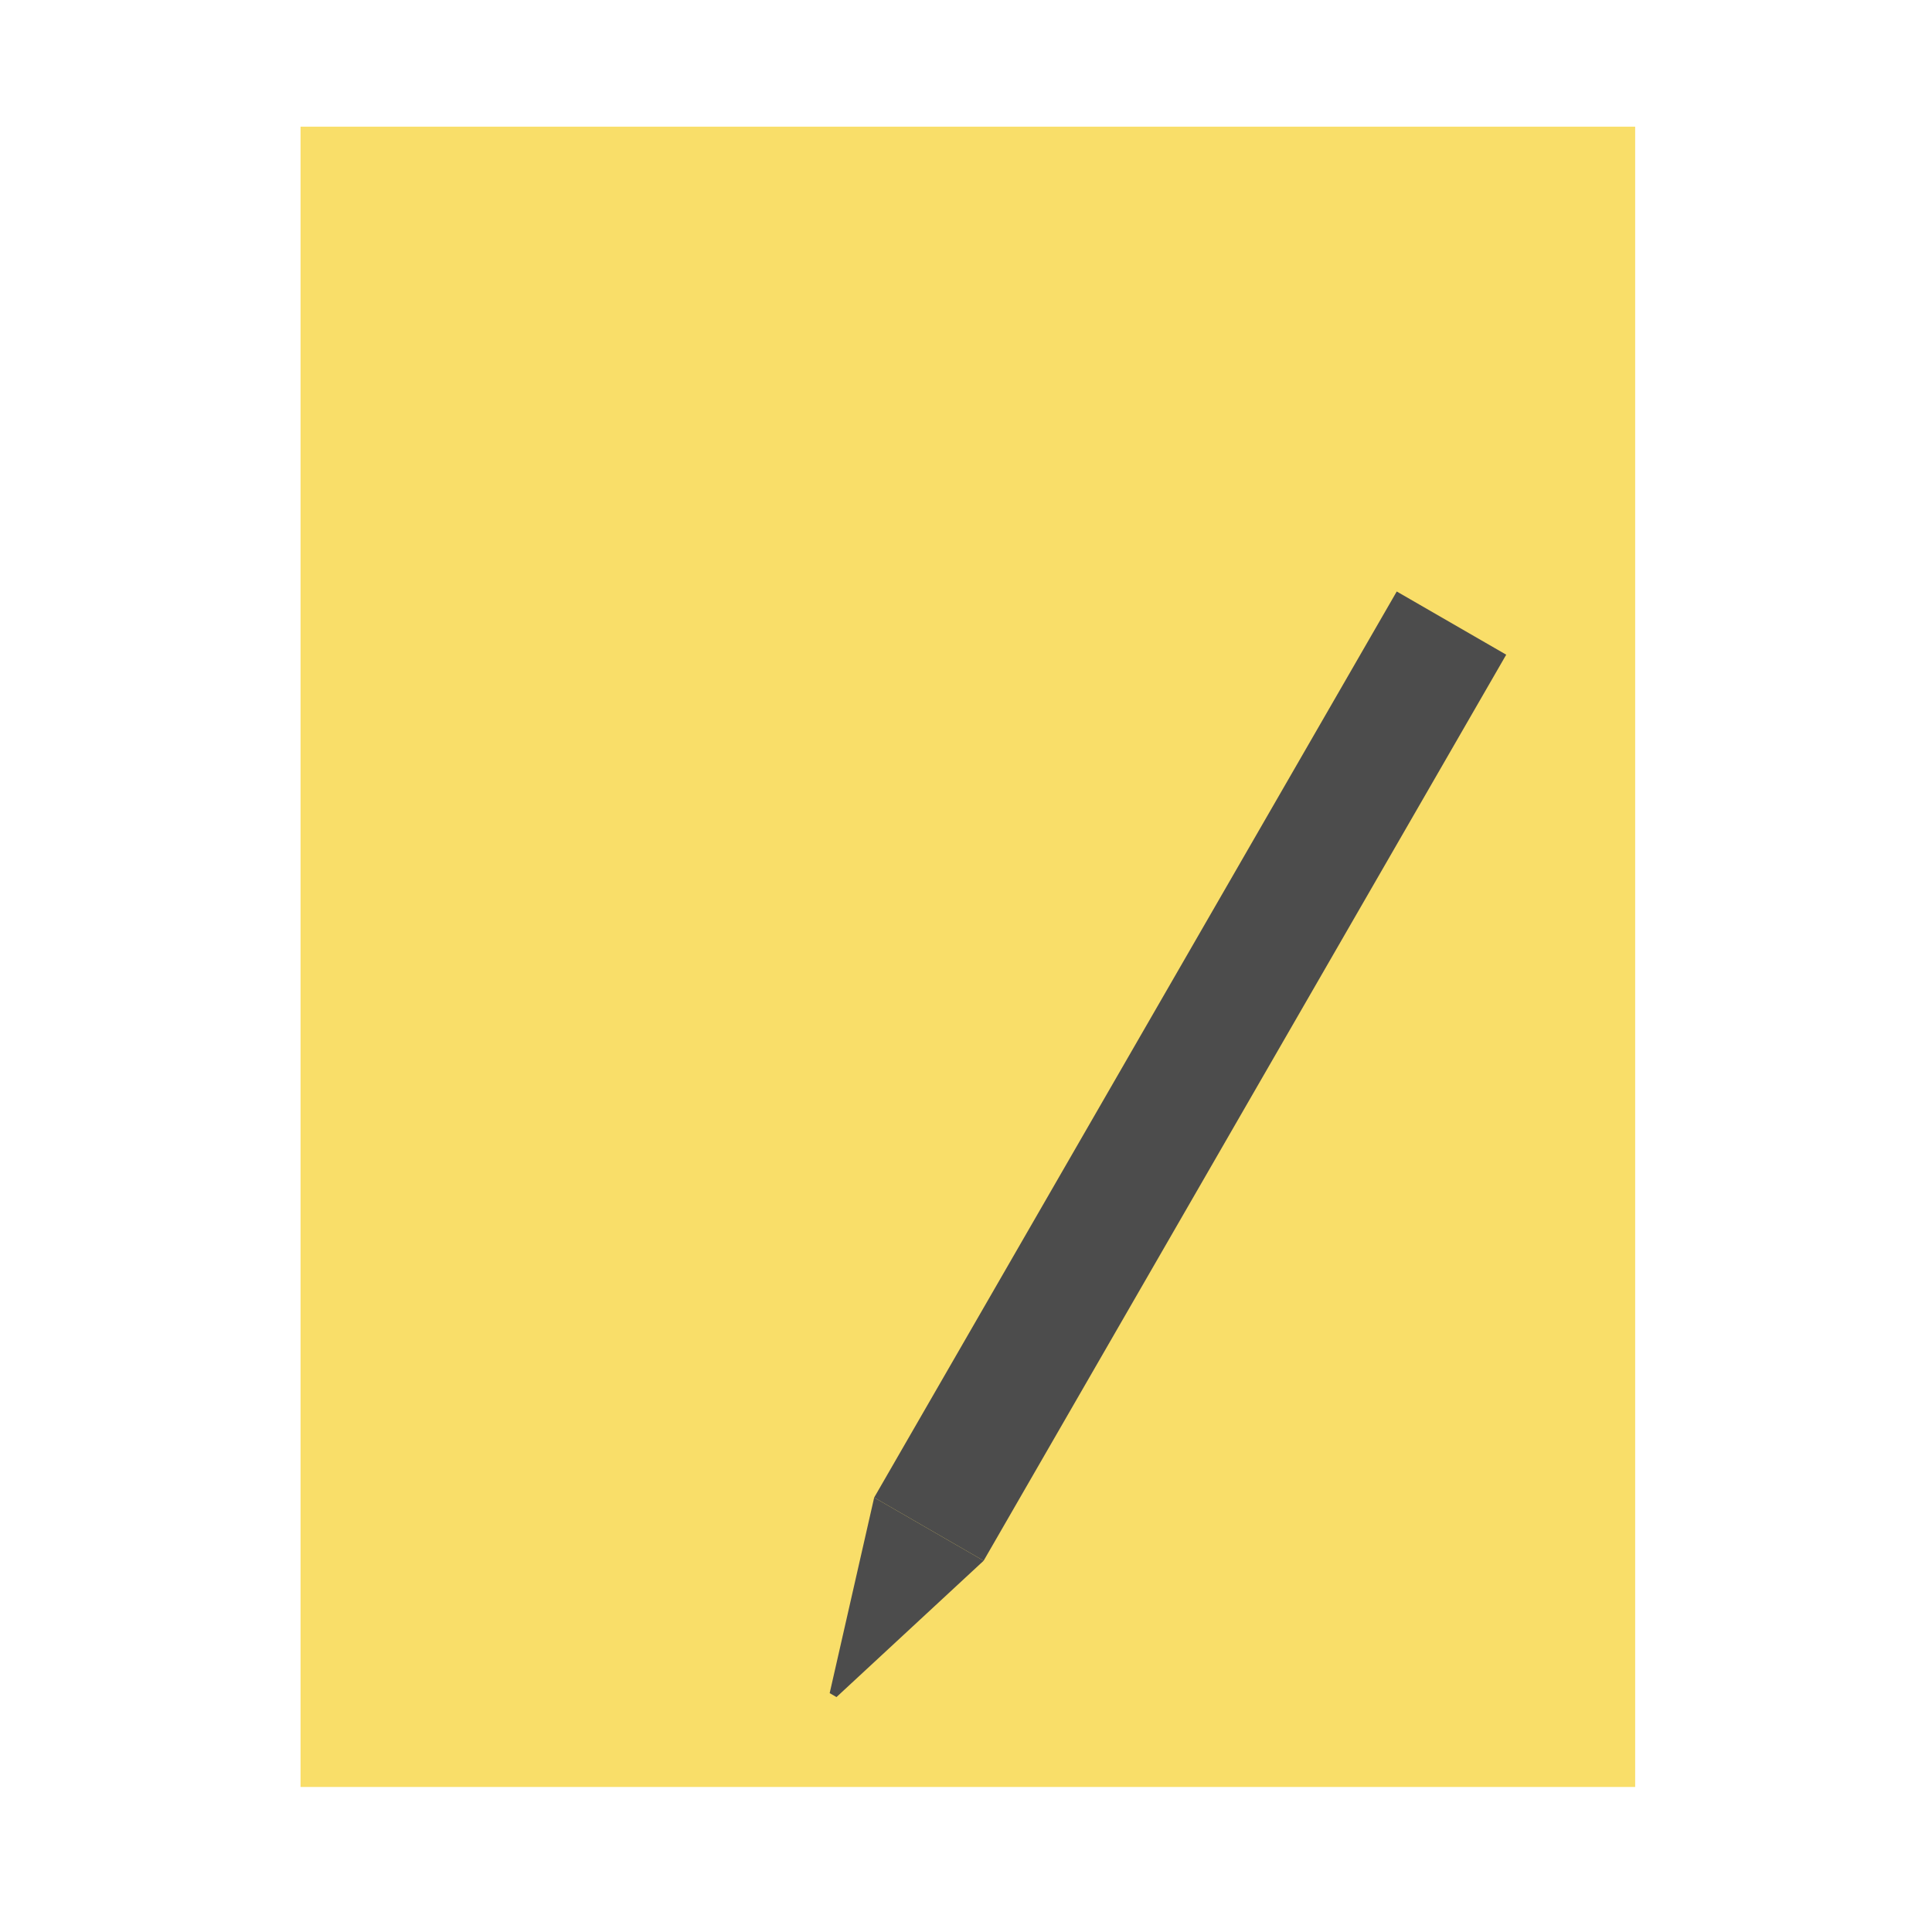
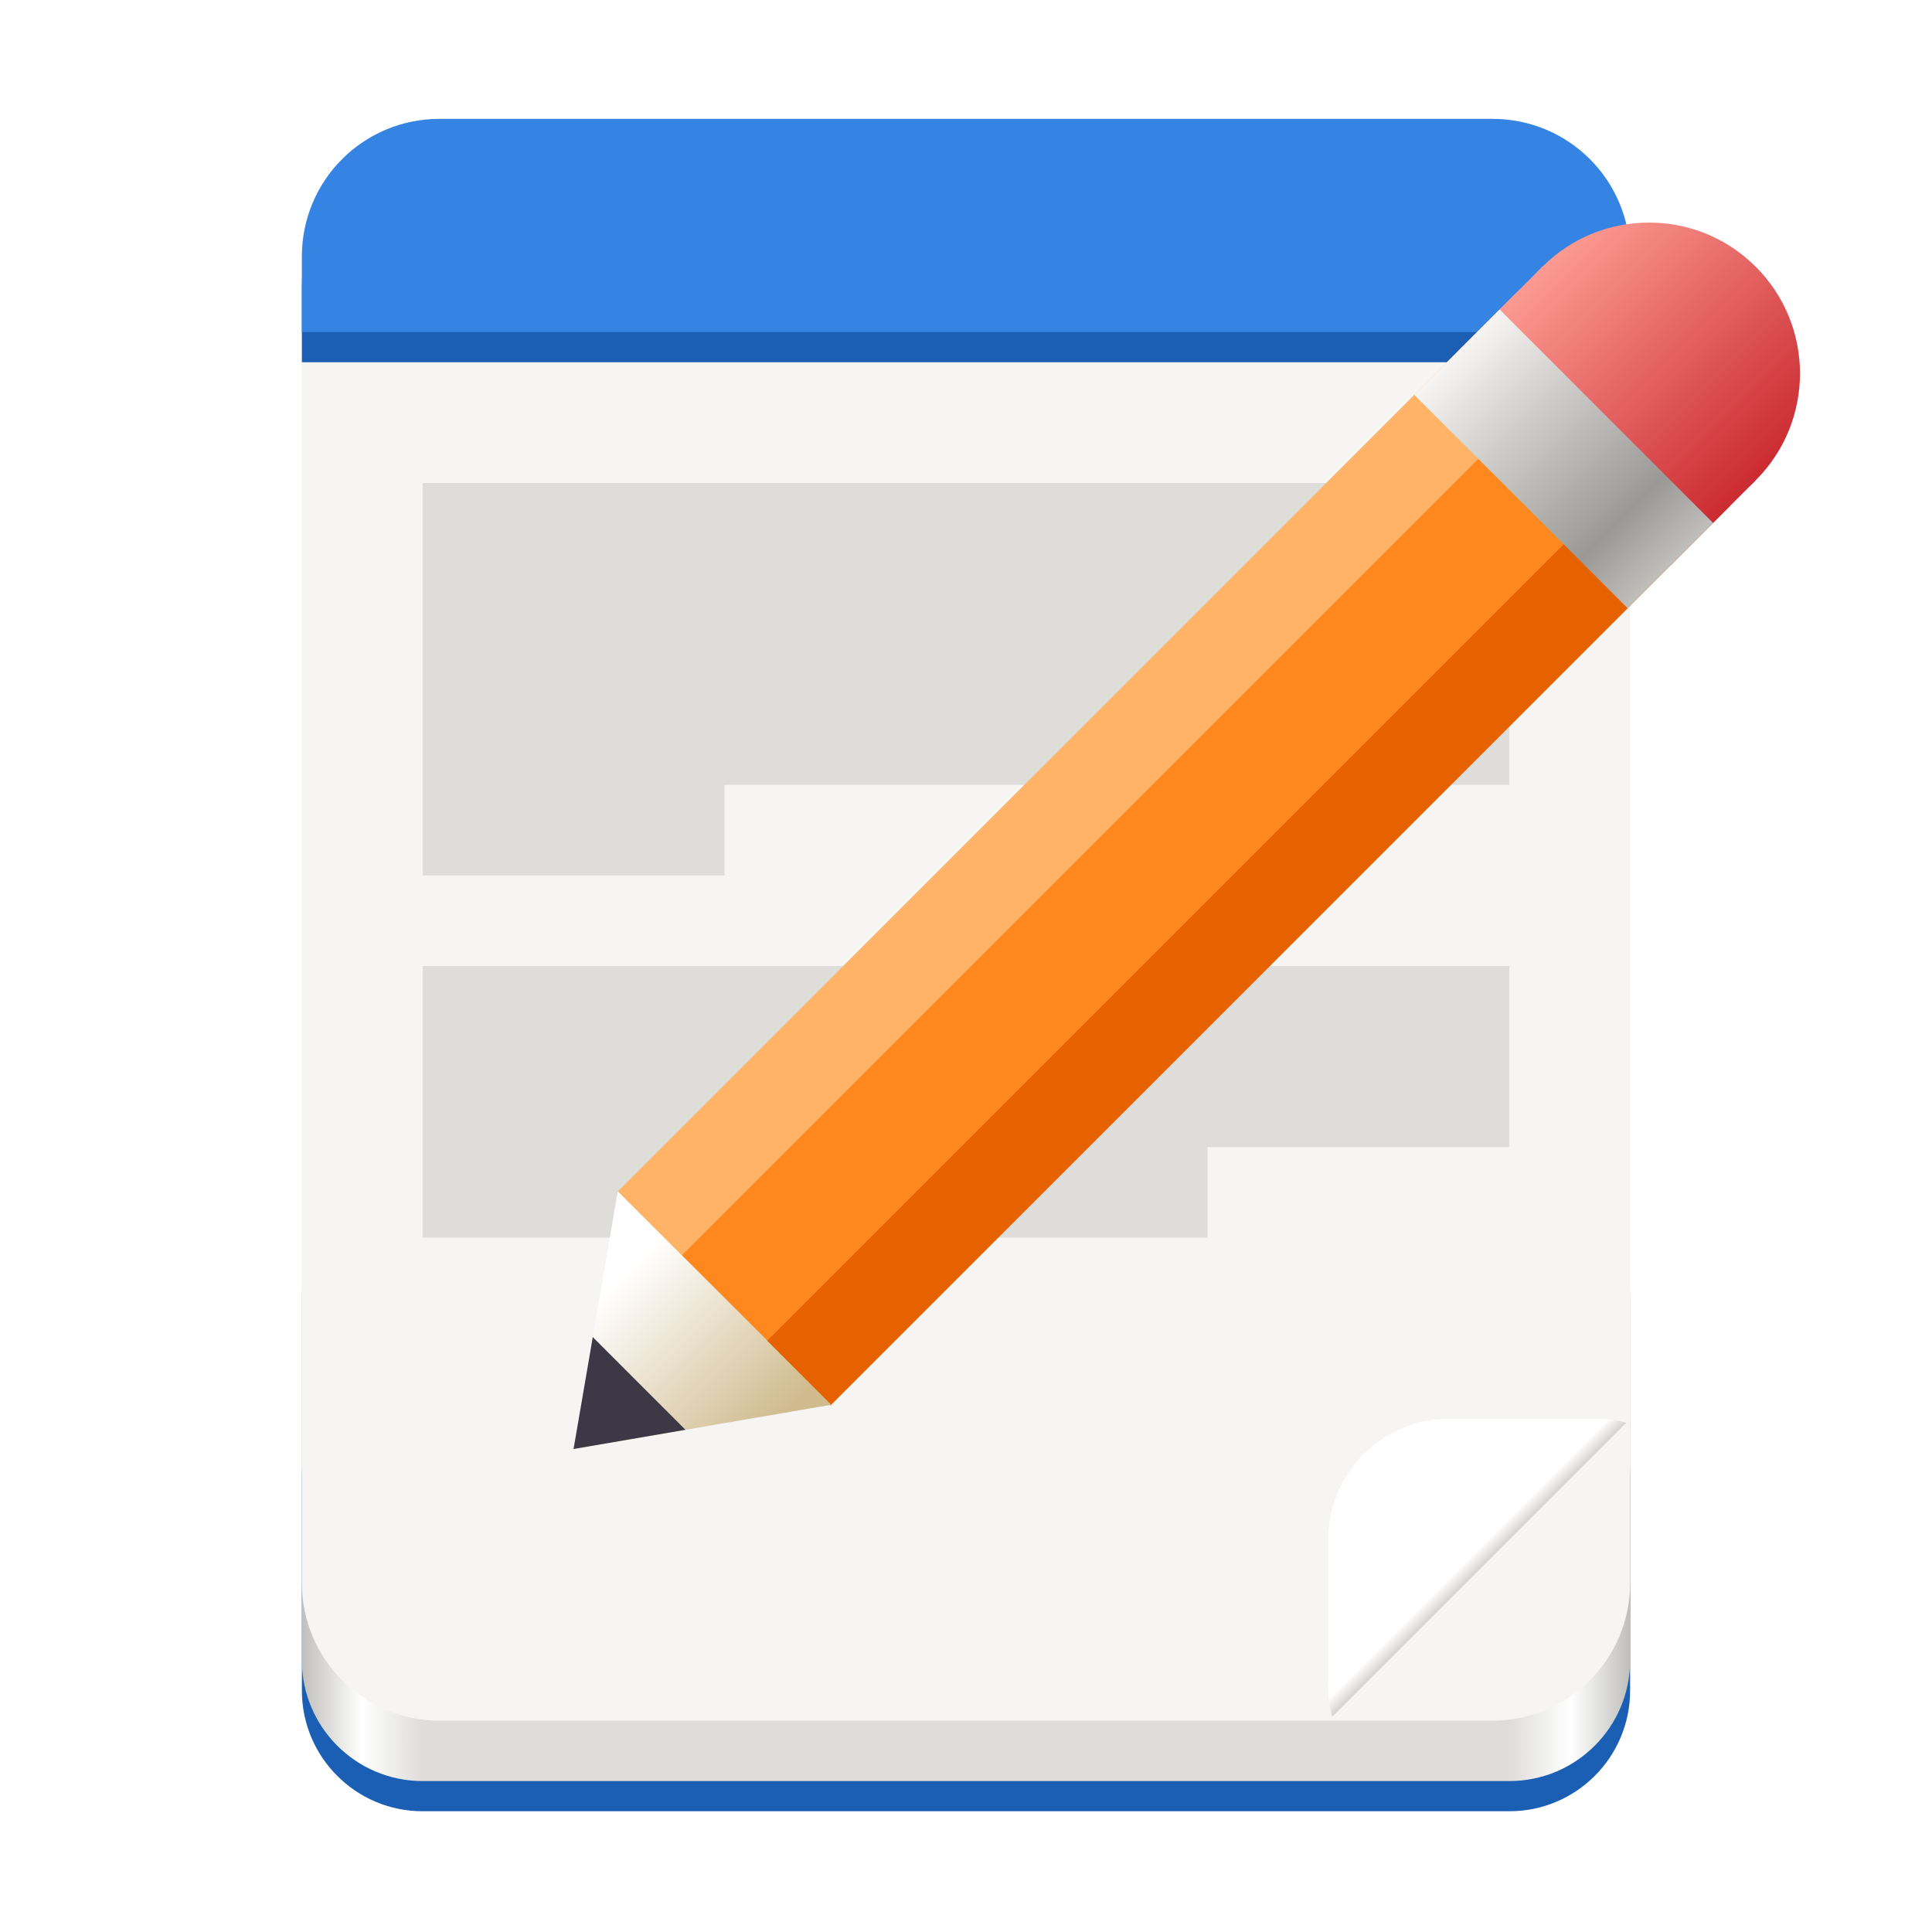
- <svg xmlns="http://www.w3.org/2000/svg" version="1.0" id="Layer_1" x="0px" y="0px" width="512px" height="512px" viewBox="0 0 512 512" enable-background="new 0 0 512 512" xml:space="preserve">
-   <rect x="79.649" y="33.567" fill="#F9DE69" width="353.687" height="440" />
-   <polygon fill="#4C4C4C" points="260.676,413.608 231.664,396.858 370.152,156.75 399.164,173.5 " />
-   <polygon fill="#4C4C4C" points="231.664,396.86 219.871,448.7 221.678,449.743 260.676,413.61 " />
+ <svg xmlns="http://www.w3.org/2000/svg" xmlns:xlink="http://www.w3.org/1999/xlink" height="128px" viewBox="0 0 128 128" width="128px">
+   <linearGradient id="a" gradientTransform="matrix(-1 0 0 -1 136 -174)" gradientUnits="userSpaceOnUse" x1="28" x2="116" y1="-276" y2="-276">
+     <stop offset="0" stop-color="#c0bfbc" />
+     <stop offset="0.045" stop-color="#ffffff" />
+     <stop offset="0.091" stop-color="#deddda" />
+     <stop offset="0.909" stop-color="#deddda" />
+     <stop offset="0.955" stop-color="#ffffff" />
+     <stop offset="1" stop-color="#c0bfbc" />
+   </linearGradient>
+   <clipPath id="b">
+     <path d="m 88 94 h 20 v 20 h -20 z m 0 0" />
+   </clipPath>
+   <clipPath id="c">
+     <path d="m 108 94 l -20 20 h -5.715 v -25.715 h 25.715 z m 0 0" />
+   </clipPath>
+   <linearGradient id="d" gradientTransform="matrix(0 0.178571 0.178571 0 84.42857 42.57145)" gradientUnits="userSpaceOnUse" x1="344" x2="340" y1="76" y2="72">
+     <stop offset="0" stop-color="#d5d3cf" />
+     <stop offset="1" stop-color="#ffffff" />
+   </linearGradient>
+   <linearGradient id="e" gradientUnits="userSpaceOnUse">
+     <stop offset="0" stop-color="#fc9a91" />
+     <stop offset="1" stop-color="#cb2b31" />
+   </linearGradient>
+   <linearGradient id="f" gradientTransform="matrix(0.6 0.6 0.707107 -0.707107 295.7401 128.4742)" x1="-253.63" x2="-230.06" xlink:href="#e" y1="-56.518" y2="-56.518" />
+   <linearGradient id="g" gradientTransform="matrix(0.6 0.6 0.707107 -0.707107 294.3259 129.8884)" x1="-253.63" x2="-230.06" xlink:href="#e" y1="-56.518" y2="-56.518" />
+   <linearGradient id="h" gradientTransform="matrix(0.390307 -0.130102 0.130102 -0.390307 -2.964383 65.14788)" gradientUnits="userSpaceOnUse" x1="181.677" x2="143.246" y1="-139.479" y2="-101.048">
+     <stop offset="0" stop-color="#d0bb8e" />
+     <stop offset="1" stop-color="#ffffff" />
+   </linearGradient>
+   <linearGradient id="i" gradientTransform="matrix(0.6 0.6 0.707107 -0.707107 294.3259 129.8884)" gradientUnits="userSpaceOnUse" x1="-230.06" x2="-253.63" y1="-64.518" y2="-64.518">
+     <stop offset="0" stop-color="#c0bfbc" />
+     <stop offset="0.223" stop-color="#9a9996" />
+     <stop offset="0.744" stop-color="#d6d5d2" />
+     <stop offset="1" stop-color="#f6f5f4" />
+   </linearGradient>
+   <path d="m 100 120 h -72 c -4.418 0 -8 -3.582 -8 -8 v -14.25 c 0 -4.418 3.582 -8 8 -8 h 72 c 4.418 0 8 3.582 8 8 v 14.25 c 0 4.418 -3.582 8 -8 8 z m 0 0" fill="#1a5fb4" />
+   <path d="m 100 118 h -72 c -4.418 0 -8 -3.582 -8 -8 v -24 c 0 -4.418 3.582 -8 8 -8 h 72 c 4.418 0 8 3.582 8 8 v 24 c 0 4.418 -3.582 8 -8 8 z m 0 0" fill="url(#a)" />
+   <path d="m 98.875 114 h -69.75 c -5.039 0 -9.125 -4.086 -9.125 -9.125 v -87.875 c 0 -5.039 4.086 -9.125 9.125 -9.125 h 69.75 c 5.039 0 9.125 4.086 9.125 9.125 v 87.875 c 0 5.039 -4.086 9.125 -9.125 9.125 z m 0 0" fill="#f6f5f4" />
+   <g clip-path="url(#b)">
+     <g clip-path="url(#c)">
+       <path d="m 88 102 v 9.715 c 0 4.418 3.582 8 8 8 h 9.715 c 4.418 0 8 -3.582 8 -8 v -9.715 c 0 -4.418 -3.582 -8 -8 -8 h -9.715 c -4.418 0 -8 3.582 -8 8 z m 0 0" fill="url(#d)" />
+     </g>
+   </g>
+   <path d="m 29.125 9.875 c -5.055 0 -9.125 4.07 -9.125 9.125 v 5 h 85.324 c 0.93 0 1.828 -0.141 2.676 -0.398 v -4.602 c 0 -5.055 -4.07 -9.125 -9.125 -9.125 z m 0 0" fill="#1a5fb4" />
+   <path d="m 29.125 7.875 c -5.055 0 -9.125 4.07 -9.125 9.125 v 5 h 85.324 c 0.93 0 1.828 -0.141 2.676 -0.398 v -4.602 c 0 -5.055 -4.07 -9.125 -9.125 -9.125 z m 0 0" fill="#3584e4" />
+   <path d="m 48 52 v 6 h -20 v -26 h 72 v 20 z m 0 0" fill="#deddda" />
+   <path d="m 80 76 v 6 h -52 v -18 h 72 v 12 z m 0 0" fill="#deddda" />
+   <path d="m 42.344 80.344 l 11.312 11.312 l 59.598 -59.598 l -11.312 -11.312 z m 0 0" fill="#ff881e" />
+   <path d="m 50.777 88.879 l 4.242 4.242 l 59.598 -59.598 l -4.242 -4.242 z m 0 0" fill="#e66100" />
+   <path d="m 45.121 83.223 l -4.242 -4.242 l 59.598 -59.598 l 4.242 4.242 z m 0 0" fill="#ffb367" />
+   <path d="m 96.527 23.332 l 14.141 14.141 l 5.656 -5.656 l -14.141 -14.141 z m 0 0" fill="url(#f)" />
+   <path d="m 116.324 31.816 c 3.906 -3.906 3.906 -10.238 0 -14.141 c -3.902 -3.906 -10.234 -3.906 -14.141 0 c -3.906 3.902 -3.906 10.234 0 14.141 s 10.238 3.906 14.141 0 z m 0 0" fill="url(#g)" />
+   <path d="m 38 96 l 17.07 -2.93 l -14.141 -14.141 z m 0 0" fill="url(#h)" />
+   <path d="m 38 96 l 7.414 -1.273 l -6.141 -6.141 z m 0 0" fill="#3d3846" />
+   <path d="m 93.699 26.16 l 14.141 14.141 l 5.656 -5.656 l -14.141 -14.141 z m 0 0" fill="url(#i)" />
</svg>
